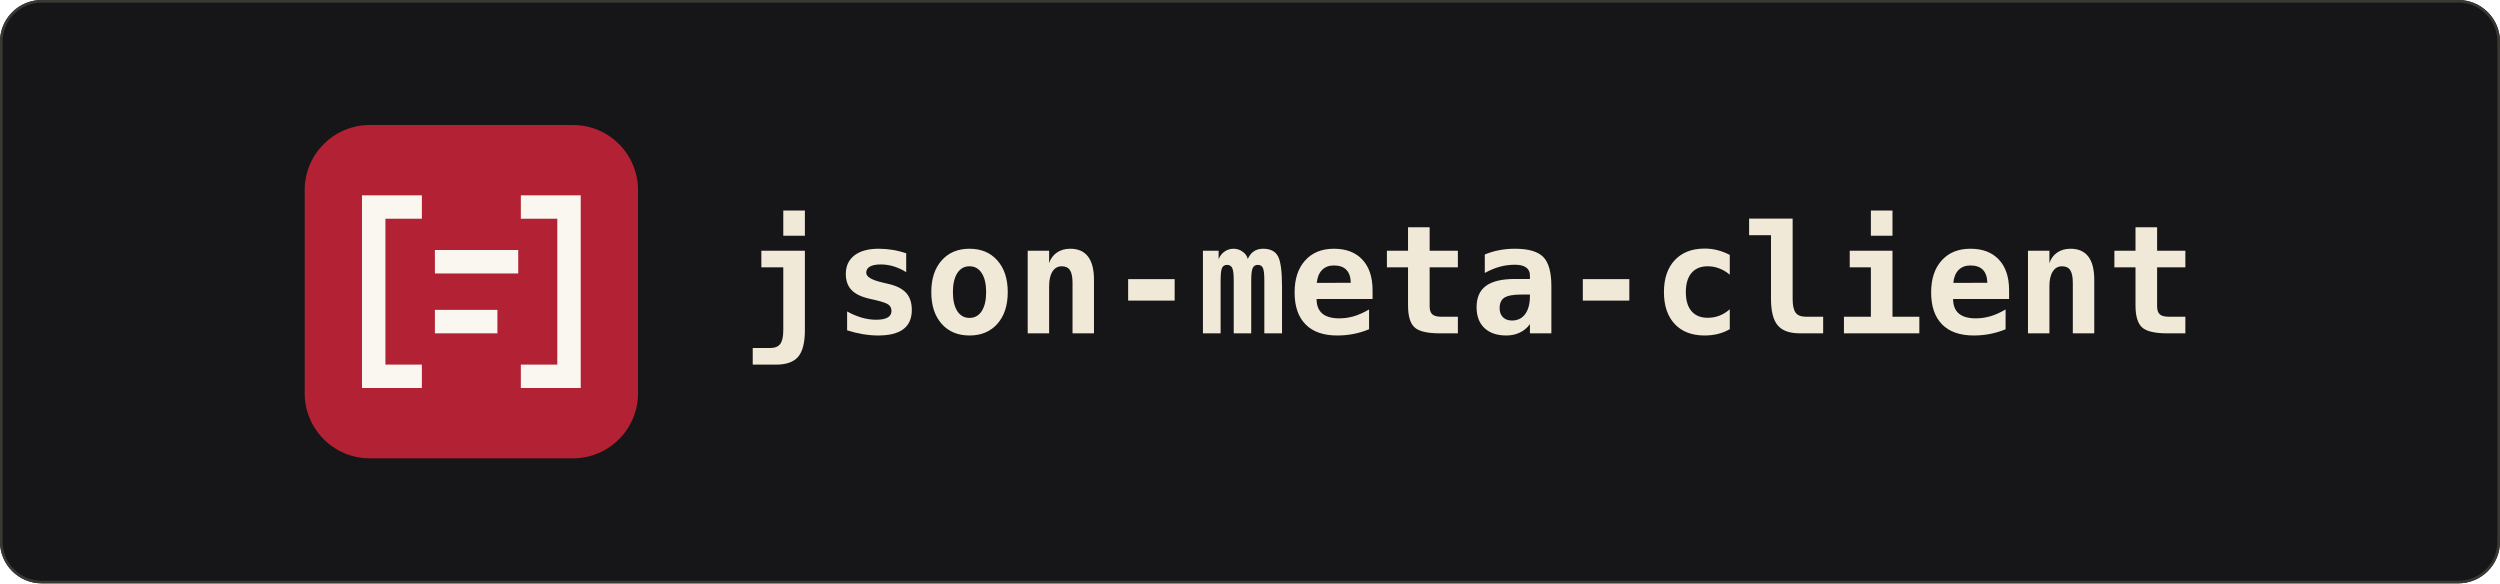
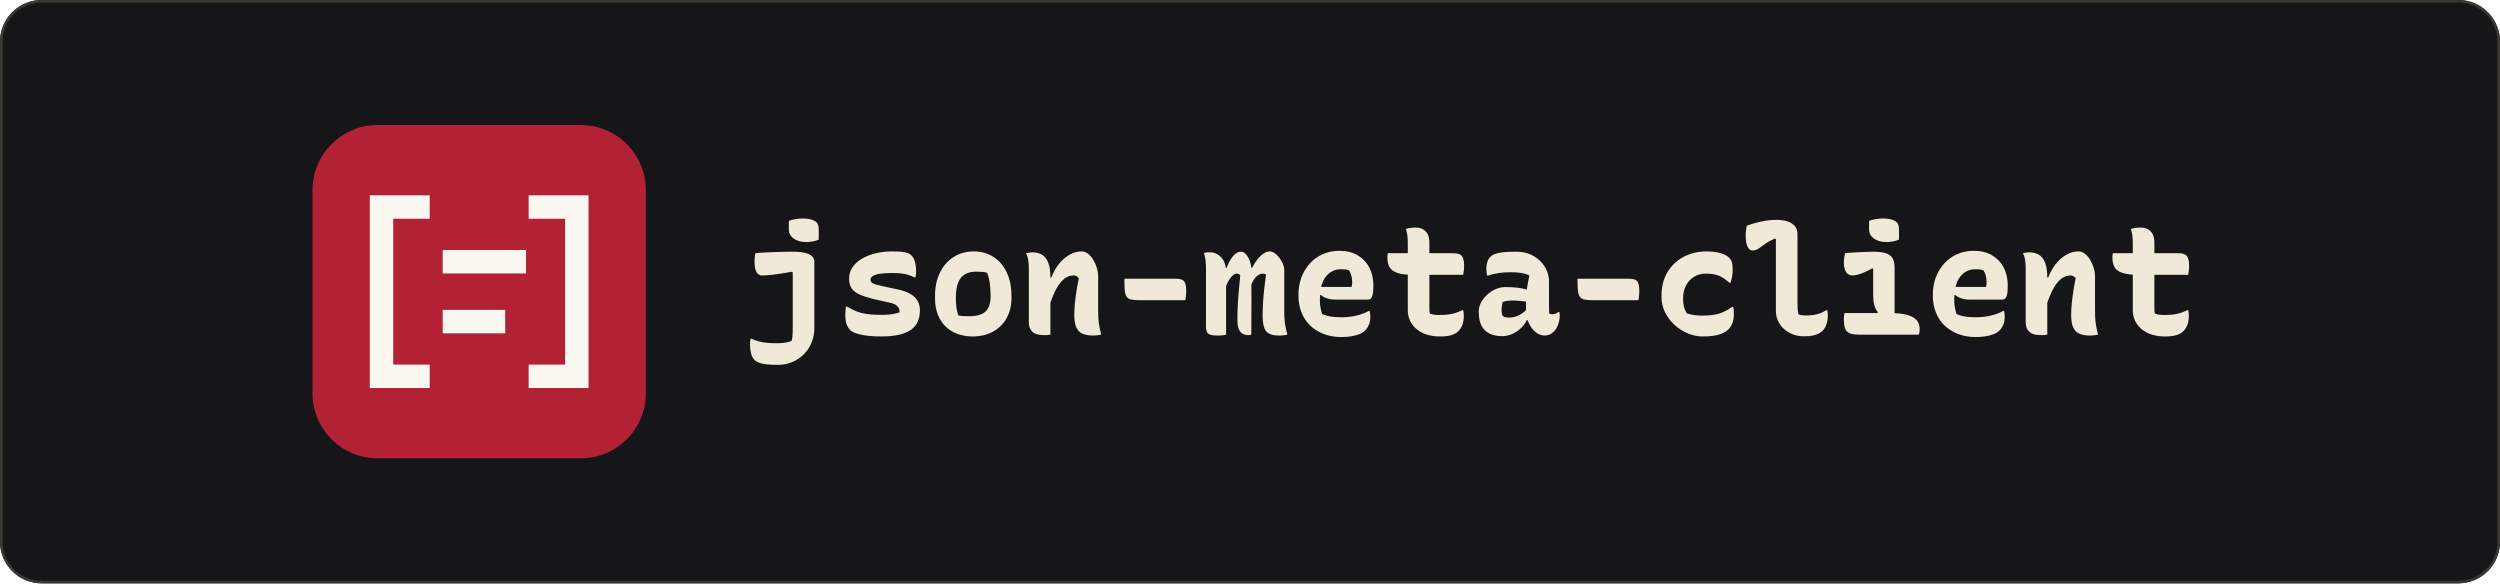
<svg xmlns="http://www.w3.org/2000/svg" width="960" height="224" viewBox="0 0 960 224">
  <defs>
    <clipPath id="a">
      <rect width="960" height="224" rx="16" />
    </clipPath>
  </defs>
  <g clip-path="url(#a)">
    <path fill="#161618" d="M0 0h960v224H0z" />
-     <g transform="translate(117 48)">
+     <g transform="translate(120 48)">
      <rect width="128" height="128" fill="#b22234" rx="25" />
      <path fill="#faf7f0" d="M45 27H22v74h23v-9H31V36h14Zm38 0h23v74H83v-9h14V36H83ZM50 48h32v9H50zm0 23h24v9H50z" />
    </g>
-     <text x="285" y="128" fill="#f0e9d8" font-family="Menlo, Consolas, monospace" font-size="58" font-weight="700">json-meta-client</text>
+     <path fill="#f0e9d8" d="M304.41 96.66Q307.20 96.66 309.05 97.09Q310.91 97.53 311.81 98.40Q312.71 99.27 312.71 100.49Q312.71 103.33 312.71 105.85Q312.71 108.38 312.71 110.78Q312.71 113.19 312.71 115.60Q312.71 118 312.71 120.56Q312.71 123.11 312.71 125.95Q312.71 129.02 311.61 131.63Q310.50 134.24 308.59 136.13Q306.68 138.01 304.15 139.06Q301.63 140.10 298.79 140.10Q296.06 140.10 294.24 139.90Q292.41 139.69 291.39 139.26Q290.38 138.83 289.80 138.30Q288.81 137.32 288.41 135.69Q288 134.07 288 132.21Q288 131.63 288.06 131.11Q288.12 130.59 288.23 130.07L288.58 130.07Q289.91 130.71 291.31 131.08Q292.70 131.46 294.35 131.63Q296 131.81 298.21 131.81Q299.66 131.81 301.14 131.63Q302.62 131.46 303.95 130.94Q304.18 130.24 304.27 129.46Q304.36 128.68 304.38 127.75Q304.41 126.82 304.41 125.60Q304.41 122.59 304.41 120.06Q304.41 117.54 304.41 115.10Q304.41 112.67 304.41 110.14Q304.41 107.62 304.41 104.61L304.07 104.37Q301.75 104.78 299.98 105.04Q298.21 105.30 296.82 105.48Q295.42 105.65 294.38 105.71Q293.34 105.77 292.47 105.77Q291.25 105.77 290.49 104.46Q289.74 103.16 289.74 100.43Q289.74 99.50 289.83 98.66Q289.91 97.82 290.09 97.24Q291.42 97.06 293.34 96.98Q295.25 96.89 297.25 96.80Q299.25 96.72 301.14 96.69Q303.02 96.66 304.41 96.66M302.91 88.08L302.91 84.83Q303.37 84.59 304.04 84.45Q304.70 84.31 305.43 84.16Q306.15 84.02 306.91 83.96Q307.66 83.90 308.42 83.90Q311.03 83.90 312.71 84.77Q314.39 85.64 314.39 87.90L314.39 92.02Q313.93 92.25 313.35 92.40Q312.77 92.54 312.13 92.69Q311.49 92.83 310.85 92.89Q310.21 92.95 309.58 92.95Q306.68 92.95 304.79 91.61Q302.91 90.28 302.91 88.08M338.92 120.90Q340.95 120.90 342.58 120.64Q344.20 120.38 345.36 119.98Q345.54 119.34 345.27 118.61Q345.01 117.89 344.20 117.25Q343.39 116.61 341.82 116.26L335.15 114.76Q331.91 113.94 329.88 112.99Q327.85 112.03 326.95 110.61Q326.05 109.19 326.05 107.10Q326.05 104.49 327.41 102.55Q328.77 100.60 331.15 99.24Q333.53 97.88 336.49 97.21Q339.45 96.54 342.58 96.54Q344.72 96.54 346.17 96.69Q347.62 96.83 348.52 97.15Q349.42 97.47 349.94 98.05Q350.58 98.57 350.96 99.47Q351.34 100.37 351.57 101.56Q351.80 102.75 351.80 104.37Q351.80 104.90 351.71 105.42Q351.63 105.94 351.51 106.52L351.16 106.52Q350 105.94 348.81 105.56Q347.62 105.19 346.17 105.01Q344.72 104.84 342.69 104.84Q339.74 104.84 337.88 105.13Q336.02 105.42 335.15 106Q334.28 106.58 334.28 107.39Q334.28 107.97 334.66 108.40Q335.04 108.84 336.11 109.19Q337.18 109.53 339.16 109.94L344.55 111.10Q347.68 111.74 349.60 112.87Q351.51 114 352.38 115.57Q353.25 117.13 353.25 119.11Q353.25 122.59 351.65 124.82Q350.06 127.05 346.78 128.12Q343.51 129.20 338.29 129.20Q335.73 129.20 333.76 128.99Q331.79 128.79 330.31 128.44Q328.83 128.09 327.88 127.66Q326.92 127.23 326.45 126.76Q325.58 125.83 325.09 124.50Q324.60 123.17 324.60 120.67Q324.60 119.74 324.69 119.02Q324.77 118.29 324.83 117.71L325.18 117.71Q326.74 118.58 328.05 119.19Q329.35 119.80 330.83 120.18Q332.31 120.56 334.25 120.73Q336.20 120.90 338.92 120.90M373.96 96.54Q376.86 96.54 379.44 97.59Q382.02 98.63 384.02 100.75Q386.02 102.87 387.21 106.08Q388.40 109.30 388.40 113.77L388.40 114.52Q388.40 118.87 386.51 122.21Q384.63 125.54 381.26 127.37Q377.90 129.20 373.43 129.20Q370.48 129.20 367.90 128.30Q365.31 127.40 363.34 125.60Q361.37 123.80 360.21 121.02Q359.05 118.23 359.05 114.47L359.05 113.65Q359.05 108.49 360.94 104.66Q362.82 100.84 366.18 98.69Q369.55 96.54 373.96 96.54M375 104.31Q372.27 104.31 370.53 105.33Q368.79 106.34 367.92 108.58Q367.05 110.81 367.05 114.29L367.05 114.70Q367.05 116.55 367.29 118.15Q367.52 119.74 367.98 121.08Q368.91 121.31 369.87 121.37Q370.82 121.43 372.22 121.43Q375 121.43 376.80 120.67Q378.60 119.92 379.50 118.23Q380.39 116.55 380.39 113.89L380.39 113.48Q380.39 110.87 380.07 108.72Q379.76 106.58 379.06 104.78Q378.31 104.49 377.35 104.40Q376.39 104.31 375 104.31M422.85 128.50Q422.04 128.68 421.31 128.76Q420.59 128.85 419.72 128.85Q417.40 128.85 415.77 128.18Q414.15 127.52 413.34 125.80Q412.53 124.09 412.53 121.02Q412.53 118.81 412.76 116.50Q412.99 114.18 413.37 111.77Q413.74 109.36 414.27 106.81Q413.86 106.29 413.34 106.03Q412.82 105.77 412.24 105.77Q410.90 105.77 409.60 106.46Q408.29 107.16 407.02 108.78Q405.74 110.41 404.52 113.22Q403.30 116.03 402.14 120.21L402.14 106.58L403.71 106.58Q404.81 103.68 406.58 101.42Q408.35 99.15 410.64 97.85Q412.93 96.54 415.31 96.54Q416.59 96.54 417.75 97.41Q418.91 98.28 419.78 99.70Q420.65 101.13 421.17 102.81Q421.69 104.49 421.69 106.17Q421.69 108.38 421.69 110.58Q421.69 112.78 421.69 114.99Q421.69 117.19 421.69 119.45Q421.69 122.18 421.95 124.09Q422.21 126.01 422.85 128.50M403.36 128.50Q402.90 128.56 402.49 128.62Q402.09 128.68 401.74 128.68Q401.39 128.68 400.98 128.68Q399.24 128.68 398.11 128.33Q396.98 127.98 396.31 127.28Q395.65 126.59 395.36 125.69Q395.07 124.79 395.07 123.63Q395.07 120.73 395.07 118.06Q395.07 115.39 395.07 112.84Q395.07 110.29 395.07 107.85Q395.07 105.42 395.07 102.92Q395.07 101.42 394.84 99.85Q394.60 98.28 393.97 97.24Q394.43 97.12 394.84 97.06Q395.24 97.01 395.65 96.95Q396.05 96.89 396.46 96.89Q398.43 96.89 400.03 97.76Q401.62 98.63 402.49 100.78Q403.36 102.92 403.36 106.75Q403.36 110.46 403.36 114.29Q403.36 118.12 403.36 121.74Q403.36 125.37 403.36 128.50M431.78 107.04L451.50 107.04Q453.13 107.04 453.97 107.45Q454.81 107.85 455.16 108.93Q455.50 110 455.50 111.86Q455.50 112.61 455.42 113.51Q455.33 114.41 455.16 115.28L437.58 115.28Q435.67 115.28 434.51 115.05Q433.35 114.81 432.74 114.06Q432.13 113.31 431.96 111.88Q431.78 110.46 431.78 108.09Q431.78 107.80 431.78 107.50Q431.78 107.22 431.78 107.04M494.36 128.50Q493.78 128.62 493.26 128.70Q492.74 128.79 492.25 128.82Q491.75 128.85 491.17 128.85Q488.85 128.85 487.46 128.18Q486.07 127.52 485.46 125.83Q484.85 124.15 484.85 121.08Q484.85 119.69 484.91 118.29Q484.97 116.90 485.06 115.39Q485.14 113.89 485.32 112.29Q485.49 110.70 485.69 109.01Q485.90 107.33 486.13 105.48Q485.90 105.24 485.61 105.16Q485.32 105.07 484.97 105.07Q483.87 105.07 482.94 105.77Q482.01 106.46 481.26 107.77Q480.50 109.07 479.98 110.93L479.98 102.81L480.85 102.81Q481.72 101.01 482.82 99.62Q483.92 98.23 485.17 97.38Q486.42 96.54 487.58 96.54Q488.56 96.54 489.55 97.27Q490.54 97.99 491.38 99.12Q492.22 100.25 492.68 101.44Q493.15 102.63 493.15 103.68Q493.15 105.65 493.15 107.62Q493.15 109.59 493.15 111.54Q493.15 113.48 493.15 115.45Q493.15 117.42 493.15 119.45Q493.15 122.18 493.41 124.09Q493.67 126.01 494.36 128.50M480.50 128.50Q480.39 128.56 480.21 128.59Q480.04 128.62 479.86 128.65Q479.69 128.68 479.46 128.68Q477.95 128.68 477.02 128.07Q476.09 127.46 475.63 126.18Q475.17 124.91 475.17 122.93Q475.17 121.48 475.20 120Q475.22 118.53 475.31 116.96Q475.40 115.39 475.54 113.65Q475.69 111.91 475.86 109.97Q476.04 108.03 476.27 105.77Q476.09 105.48 475.92 105.36Q475.75 105.24 475.54 105.16Q475.34 105.07 474.99 105.07Q474.18 105.07 473.37 105.77Q472.56 106.46 471.83 107.74Q471.11 109.01 470.35 110.98L470.12 102.87L470.99 102.87Q471.69 101.01 472.56 99.62Q473.43 98.23 474.41 97.44Q475.40 96.66 476.50 96.66Q477.49 96.66 478.21 97.38Q478.94 98.11 479.46 99.15Q479.98 100.20 480.24 101.27Q480.50 102.34 480.50 103.10Q480.50 106.29 480.53 109.45Q480.56 112.61 480.56 115.80Q480.56 118.99 480.53 122.15Q480.50 125.31 480.50 128.50M470.82 128.50Q470.53 128.56 470.15 128.65Q469.77 128.73 469.40 128.76Q469.02 128.79 468.58 128.82Q468.15 128.85 467.68 128.85Q466.52 128.85 465.65 128.73Q464.78 128.62 464.20 128.27Q463.62 127.92 463.36 127.23Q463.10 126.53 463.10 125.43Q463.10 121.66 463.10 117.97Q463.10 114.29 463.10 110.58Q463.10 106.87 463.10 103.21Q463.10 101.47 462.93 100.05Q462.75 98.63 462.35 97.12Q462.64 97.06 462.93 97.01Q463.22 96.95 463.51 96.92Q463.80 96.89 464.09 96.89Q464.38 96.89 464.67 96.89Q465.89 96.89 466.96 97.38Q468.03 97.88 468.93 98.81Q469.83 99.73 470.32 101.18Q470.82 102.63 470.82 104.55Q470.82 108.55 470.82 112.55Q470.82 116.55 470.82 120.53Q470.82 124.50 470.82 128.50M514.37 96.31Q518.43 96.31 521.33 98.02Q524.23 99.73 525.80 102.69Q527.37 105.65 527.37 109.53L527.37 109.83Q527.37 112.15 527.08 113.25Q526.79 114.35 526.32 114.70Q525.86 115.05 525.28 115.05L512.81 115.05Q511.01 115.05 509.53 114.55Q508.05 114.06 507.18 113.25L505.96 113.83L506.25 110.17L519.01 110.17Q519.13 109.83 519.19 109.33Q519.25 108.84 519.25 108.49Q519.25 107.27 518.99 106.06Q518.72 104.84 518.03 103.79Q517.33 103.56 516.75 103.47Q516.17 103.39 515.01 103.39Q511.36 103.39 509.10 106.26Q506.83 109.13 506.83 114.99L506.83 115.22Q506.83 116.32 506.95 117.28Q507.07 118.23 507.27 119.08Q507.47 119.92 507.76 120.61Q509.15 121.25 510.87 121.54Q512.58 121.83 515.13 121.83Q517.04 121.83 518.84 121.57Q520.64 121.31 522.35 120.79Q524.06 120.27 525.63 119.40L525.97 119.40Q526.09 119.92 526.15 120.47Q526.21 121.02 526.21 121.48Q526.21 123.40 525.68 124.64Q525.16 125.89 524.23 126.88Q523.31 127.81 521.86 128.36Q520.41 128.91 518.67 129.17Q516.93 129.43 515.07 129.43Q511.42 129.43 508.37 128.27Q505.33 127.11 503.15 125.05Q500.98 122.99 499.79 120.03Q498.60 117.08 498.60 113.48L498.60 113.25Q498.60 109.53 499.76 106.49Q500.92 103.45 503.01 101.15Q505.09 98.86 507.99 97.59Q510.89 96.31 514.37 96.31M532.93 97.24L558.16 97.24Q560.48 97.24 561.35 98.28Q562.22 99.33 562.22 102.05Q562.22 102.69 562.17 103.30Q562.11 103.91 562.02 104.46Q561.93 105.01 561.88 105.53L542.62 105.53Q539.78 105.53 537.86 105.13Q535.95 104.72 534.82 103.91Q533.69 103.10 533.22 101.82Q532.76 100.55 532.76 98.75Q532.76 98.46 532.79 98.17Q532.82 97.88 532.85 97.65Q532.88 97.41 532.93 97.24M561.53 119.11L561.88 119.11Q561.99 119.63 562.05 120.18Q562.11 120.73 562.11 121.19Q562.11 123.28 561.56 124.73Q561.01 126.18 559.96 127.23Q559.50 127.69 558.83 128.07Q558.16 128.44 557.29 128.70Q556.42 128.97 555.32 129.08Q554.22 129.20 552.83 129.20Q550.22 129.20 547.96 128.50Q545.69 127.81 544.04 126.44Q542.39 125.08 541.49 123.22Q540.59 121.37 540.59 119.11Q540.59 115.92 540.59 112.67Q540.59 109.42 540.59 106.17Q540.59 102.92 540.59 99.68Q540.59 96.43 540.59 93.24Q540.59 91.90 540.45 90.54Q540.30 89.18 539.84 87.90Q540.82 87.61 541.78 87.50Q542.74 87.38 543.66 87.38Q545.11 87.38 546.30 87.99Q547.49 88.60 548.19 89.87Q548.88 91.15 548.88 93.12Q548.88 96.31 548.88 99.44Q548.88 102.58 548.88 105.74Q548.88 108.90 548.88 112.03Q548.88 115.16 548.88 118.35Q548.88 118.93 548.91 119.45Q548.94 119.98 549.12 120.44Q549.93 120.73 550.74 120.84Q551.55 120.96 552.54 120.96Q554.45 120.96 555.96 120.79Q557.47 120.61 558.77 120.21Q560.08 119.80 561.53 119.11M594.82 107.97Q594.82 109.19 594.82 110.43Q594.82 111.68 594.82 112.87Q594.82 114.06 594.82 115.28Q594.82 116.50 594.82 117.71Q594.82 118.41 594.85 119.08Q594.88 119.74 594.88 120.38Q595.05 120.50 595.40 120.58Q595.75 120.67 595.98 120.67Q596.56 120.67 597.20 120.50Q597.84 120.32 598.42 119.80L598.76 119.80Q598.88 120.15 598.91 120.44Q598.94 120.73 598.94 121.19Q598.94 122.82 598.36 124.50Q597.78 126.18 596.85 127.17Q595.92 128.09 594.99 128.47Q594.07 128.85 593.20 128.85Q591.69 128.85 590.35 128.01Q589.02 127.17 588.06 125.80Q587.11 124.44 586.56 122.85Q586 121.25 586 119.86Q586 118.64 586 117.42Q586 116.20 586 115.05Q586 113.83 586.15 112.44Q586.29 111.04 586.58 109.39Q586.87 107.74 587.28 105.77Q586.18 105.24 585.11 105.01Q584.03 104.78 582.87 104.66Q581.71 104.55 580.32 104.55Q578.58 104.55 577.13 104.66Q575.68 104.78 574.29 105.07Q572.90 105.36 571.39 105.82L571.04 105.82Q570.92 105.24 570.84 104.52Q570.75 103.79 570.75 103.10Q570.75 101.82 571.13 100.60Q571.50 99.39 572.32 98.63Q572.95 97.94 574.11 97.50Q575.27 97.06 577.25 96.86Q579.22 96.66 582.29 96.66Q585.31 96.66 587.63 97.67Q589.95 98.69 591.57 100.37Q593.20 102.05 594.01 104.03Q594.82 106 594.82 107.97M576.61 119.28L576.61 119.40Q576.61 120.90 577.22 121.43Q577.83 121.95 579.62 121.95Q580.78 121.95 582 121.57Q583.22 121.19 584.47 120.35Q585.71 119.51 586.76 118.18L587.22 122.93L586.29 122.93Q585.60 124.44 584.18 125.86Q582.76 127.28 580.84 128.18Q578.93 129.08 576.78 129.08Q573.94 129.08 571.91 128.07Q569.88 127.05 568.87 125.02Q567.85 122.99 567.85 119.92L567.85 119.45Q567.85 117.89 568.66 116.29Q569.47 114.70 570.92 113.31Q572.37 111.91 574.23 111.07Q576.09 110.23 578.12 110.23Q580.61 110.23 582.76 110.49Q584.90 110.75 586.44 111.25Q587.98 111.74 588.67 112.44Q589.02 112.78 589.34 113.31Q589.66 113.83 589.83 114.61Q590.01 115.39 590.01 116.50Q588.44 116.09 586.79 115.89Q585.13 115.68 583.57 115.54Q582 115.39 580.61 115.39Q579.57 115.39 578.70 115.54Q577.83 115.68 577.01 115.97Q576.84 116.84 576.72 117.63Q576.61 118.41 576.61 119.28M605.78 107.04L625.50 107.04Q627.13 107.04 627.97 107.45Q628.81 107.85 629.16 108.93Q629.50 110 629.50 111.86Q629.50 112.61 629.42 113.51Q629.33 114.41 629.16 115.28L611.58 115.28Q609.67 115.28 608.51 115.05Q607.35 114.81 606.74 114.06Q606.13 113.31 605.96 111.88Q605.78 110.46 605.78 108.09Q605.78 107.80 605.78 107.50Q605.78 107.22 605.78 107.04M655.49 96.54Q657.58 96.54 659.23 96.86Q660.88 97.18 662.07 97.70Q663.26 98.23 663.90 98.86Q664.71 99.68 665.03 100.66Q665.35 101.65 665.35 103.45Q665.35 104.90 665.14 106.11Q664.94 107.33 664.48 108.61L664.13 108.61Q661.87 106.58 659.90 105.82Q657.92 105.07 655.02 105.07Q652.47 105.07 650.50 106.29Q648.53 107.50 647.43 109.62Q646.32 111.74 646.32 114.52L646.32 115.05Q646.32 116.32 646.61 117.66Q646.90 118.99 647.72 120.32Q649.05 120.79 650.53 120.99Q652.01 121.19 653.92 121.19Q656.42 121.19 658.36 120.84Q660.30 120.50 661.98 119.71Q663.67 118.93 665.23 117.83L665.58 117.83Q665.70 118.41 665.75 119.02Q665.81 119.63 665.81 120.61Q665.81 122.47 665.29 123.95Q664.77 125.43 663.72 126.47Q662.85 127.34 661.55 127.95Q660.24 128.56 658.39 128.88Q656.53 129.20 653.86 129.20Q651.02 129.20 648.18 128.04Q645.34 126.88 643.05 124.79Q640.76 122.70 639.39 119.98Q638.03 117.25 638.03 114.12L638.03 113.54Q638.03 108.38 640.26 104.58Q642.50 100.78 646.44 98.66Q650.38 96.54 655.49 96.54M670.74 86.68Q672.13 86.16 673.38 85.81Q674.63 85.47 675.82 85.18Q677.01 84.89 678.05 84.74Q679.09 84.59 680.08 84.51Q681.07 84.42 681.94 84.42Q684.66 84.42 686.49 85.06Q688.32 85.70 689.27 86.89Q690.23 88.08 690.23 89.81Q690.23 92.48 690.23 95.12Q690.23 97.76 690.23 100.40Q690.23 103.04 690.23 105.71Q690.23 108.38 690.23 111.01Q690.23 113.65 690.23 116.32Q690.23 117.66 690.32 118.76Q690.40 119.86 690.64 120.73Q691.22 120.96 691.91 121.05Q692.61 121.14 693.36 121.14Q695.04 121.14 696.41 120.93Q697.77 120.73 698.96 120.29Q700.15 119.86 701.31 119.11L701.66 119.11Q701.77 119.63 701.83 120.18Q701.89 120.73 701.89 121.25Q701.89 122.53 701.60 123.69Q701.31 124.85 700.87 125.66Q700.44 126.47 699.92 126.99Q699.39 127.52 698.52 128.01Q697.65 128.50 696.29 128.82Q694.93 129.14 692.78 129.14Q690.17 129.14 688.14 128.27Q686.11 127.40 684.72 126.01Q683.33 124.62 682.63 122.93Q681.94 121.25 681.94 119.57Q681.94 116.78 681.94 114.03Q681.94 111.28 681.94 108.49Q681.94 105.71 681.94 102.95Q681.94 100.20 681.94 97.41Q681.94 94.63 681.94 91.84L681.65 91.61Q679.44 92.48 677.99 93.53Q676.54 94.57 675.41 95.38Q674.28 96.19 672.95 96.19Q671.79 96.19 671.06 94.72Q670.34 93.24 670.34 90.22Q670.34 89.29 670.48 88.34Q670.63 87.38 670.74 86.68M727.52 122.06L720.62 120.84L721.09 119.86Q720.16 118.76 719.72 117.13Q719.29 115.51 719.29 113.25Q719.29 112.20 719.29 111.22Q719.29 110.23 719.29 109.19Q719.29 108.14 719.29 107.16Q719.29 106.17 719.29 105.19Q719.29 104.20 719.29 103.21L719 103.04Q717.08 104.08 715.60 104.69Q714.13 105.30 713.11 105.53Q712.10 105.77 711.40 105.77Q710.47 105.77 709.69 105.27Q708.91 104.78 708.47 103.65Q708.04 102.52 708.04 100.72Q708.04 99.79 708.18 98.83Q708.33 97.88 708.50 97.24Q709.89 97.06 711.89 96.95Q713.89 96.83 715.89 96.75Q717.90 96.66 719.23 96.66Q722.13 96.66 723.96 97.18Q725.78 97.70 726.65 99.01Q727.52 100.31 727.52 102.75Q727.52 104.72 727.52 106.64Q727.52 108.55 727.52 110.46Q727.52 112.38 727.52 114.32Q727.52 116.26 727.52 118.21Q727.52 120.15 727.52 122.06M708.27 120.21L725.61 120.21Q730.02 120.21 732.51 120.96Q735.01 121.72 736.08 123.05Q737.15 124.38 737.15 126.18Q737.15 126.59 737.12 126.96Q737.09 127.34 737.04 127.72Q736.98 128.09 736.80 128.50L713.95 128.50Q711.52 128.50 710.24 127.95Q708.96 127.40 708.50 126.09Q708.04 124.79 708.04 122.64Q708.04 122.12 708.06 121.74Q708.09 121.37 708.15 120.99Q708.21 120.61 708.27 120.21M717.72 88.08L717.72 84.83Q718.19 84.59 718.85 84.45Q719.52 84.31 720.24 84.16Q720.97 84.02 721.72 83.96Q722.48 83.90 723.23 83.90Q725.84 83.90 727.52 84.77Q729.21 85.64 729.21 87.90L729.21 92.02Q728.74 92.25 728.16 92.40Q727.58 92.54 726.94 92.69Q726.31 92.83 725.67 92.89Q725.03 92.95 724.39 92.95Q721.49 92.95 719.61 91.61Q717.72 90.28 717.72 88.08M757.97 96.31Q762.03 96.31 764.93 98.02Q767.83 99.73 769.40 102.69Q770.97 105.65 770.97 109.53L770.97 109.83Q770.97 112.15 770.68 113.25Q770.39 114.35 769.92 114.70Q769.46 115.05 768.88 115.05L756.41 115.05Q754.61 115.05 753.13 114.55Q751.65 114.06 750.78 113.25L749.56 113.83L749.85 110.17L762.61 110.17Q762.73 109.83 762.79 109.33Q762.85 108.84 762.85 108.49Q762.85 107.27 762.58 106.06Q762.32 104.84 761.63 103.79Q760.93 103.56 760.35 103.47Q759.77 103.39 758.61 103.39Q754.96 103.39 752.70 106.26Q750.43 109.13 750.43 114.99L750.43 115.22Q750.43 116.32 750.55 117.28Q750.67 118.23 750.87 119.08Q751.07 119.92 751.36 120.61Q752.75 121.25 754.46 121.54Q756.18 121.83 758.73 121.83Q760.64 121.83 762.44 121.57Q764.24 121.31 765.95 120.79Q767.66 120.27 769.23 119.40L769.57 119.40Q769.69 119.92 769.75 120.47Q769.81 121.02 769.81 121.48Q769.81 123.40 769.28 124.64Q768.76 125.89 767.83 126.88Q766.91 127.81 765.46 128.36Q764.01 128.91 762.27 129.17Q760.53 129.43 758.67 129.43Q755.02 129.43 751.97 128.27Q748.93 127.11 746.75 125.05Q744.58 122.99 743.39 120.03Q742.20 117.08 742.20 113.48L742.20 113.25Q742.20 109.53 743.36 106.49Q744.52 103.45 746.61 101.15Q748.69 98.86 751.59 97.59Q754.49 96.31 757.97 96.31M805.65 128.50Q804.84 128.68 804.11 128.76Q803.39 128.85 802.52 128.85Q800.20 128.85 798.57 128.18Q796.95 127.52 796.14 125.80Q795.33 124.09 795.33 121.02Q795.33 118.81 795.56 116.50Q795.79 114.18 796.17 111.77Q796.54 109.36 797.07 106.81Q796.66 106.29 796.14 106.03Q795.62 105.77 795.04 105.77Q793.70 105.77 792.40 106.46Q791.09 107.16 789.82 108.78Q788.54 110.41 787.32 113.22Q786.10 116.03 784.94 120.21L784.94 106.58L786.51 106.58Q787.61 103.68 789.38 101.42Q791.15 99.15 793.44 97.85Q795.73 96.54 798.11 96.54Q799.39 96.54 800.55 97.41Q801.71 98.28 802.58 99.70Q803.45 101.13 803.97 102.81Q804.49 104.49 804.49 106.17Q804.49 108.38 804.49 110.58Q804.49 112.78 804.49 114.99Q804.49 117.19 804.49 119.45Q804.49 122.18 804.75 124.09Q805.01 126.01 805.65 128.50M786.16 128.50Q785.70 128.56 785.29 128.62Q784.89 128.68 784.54 128.68Q784.19 128.68 783.78 128.68Q782.04 128.68 780.91 128.33Q779.78 127.98 779.11 127.28Q778.45 126.59 778.16 125.69Q777.87 124.79 777.87 123.63Q777.87 120.73 777.87 118.06Q777.87 115.39 777.87 112.84Q777.87 110.29 777.87 107.85Q777.87 105.42 777.87 102.92Q777.87 101.42 777.64 99.85Q777.40 98.28 776.77 97.24Q777.23 97.12 777.64 97.06Q778.04 97.01 778.45 96.95Q778.85 96.89 779.26 96.89Q781.23 96.89 782.83 97.76Q784.42 98.63 785.29 100.78Q786.16 102.92 786.16 106.75Q786.16 110.46 786.16 114.29Q786.16 118.12 786.16 121.74Q786.16 125.37 786.16 128.50M811.33 97.24L836.56 97.24Q838.88 97.24 839.75 98.28Q840.62 99.33 840.62 102.05Q840.62 102.69 840.57 103.30Q840.51 103.91 840.42 104.46Q840.33 105.01 840.28 105.53L821.02 105.53Q818.18 105.53 816.26 105.13Q814.35 104.72 813.22 103.91Q812.09 103.10 811.62 101.82Q811.16 100.55 811.16 98.75Q811.16 98.46 811.19 98.17Q811.22 97.88 811.25 97.65Q811.28 97.41 811.33 97.24M839.93 119.11L840.28 119.11Q840.39 119.63 840.45 120.18Q840.51 120.73 840.51 121.19Q840.51 123.28 839.96 124.73Q839.41 126.18 838.36 127.23Q837.90 127.69 837.23 128.07Q836.56 128.44 835.69 128.70Q834.82 128.97 833.72 129.08Q832.62 129.20 831.23 129.20Q828.62 129.20 826.36 128.50Q824.09 127.81 822.44 126.44Q820.79 125.08 819.89 123.22Q818.99 121.37 818.99 119.11Q818.99 115.92 818.99 112.67Q818.99 109.42 818.99 106.17Q818.99 102.92 818.99 99.68Q818.99 96.43 818.99 93.24Q818.99 91.90 818.84 90.54Q818.70 89.18 818.24 87.90Q819.22 87.61 820.18 87.50Q821.14 87.38 822.06 87.38Q823.51 87.38 824.70 87.99Q825.89 88.60 826.59 89.87Q827.28 91.15 827.28 93.12Q827.28 96.31 827.28 99.44Q827.28 102.58 827.28 105.74Q827.28 108.90 827.28 112.03Q827.28 115.16 827.28 118.35Q827.28 118.93 827.31 119.45Q827.34 119.98 827.52 120.44Q828.33 120.73 829.14 120.84Q829.95 120.96 830.94 120.96Q832.85 120.96 834.36 120.79Q835.87 120.61 837.17 120.21Q838.48 119.80 839.93 119.11" />
  </g>
  <rect width="959" height="223" x=".5" y=".5" fill="none" stroke="#3a3833" rx="15.5" />
</svg>
